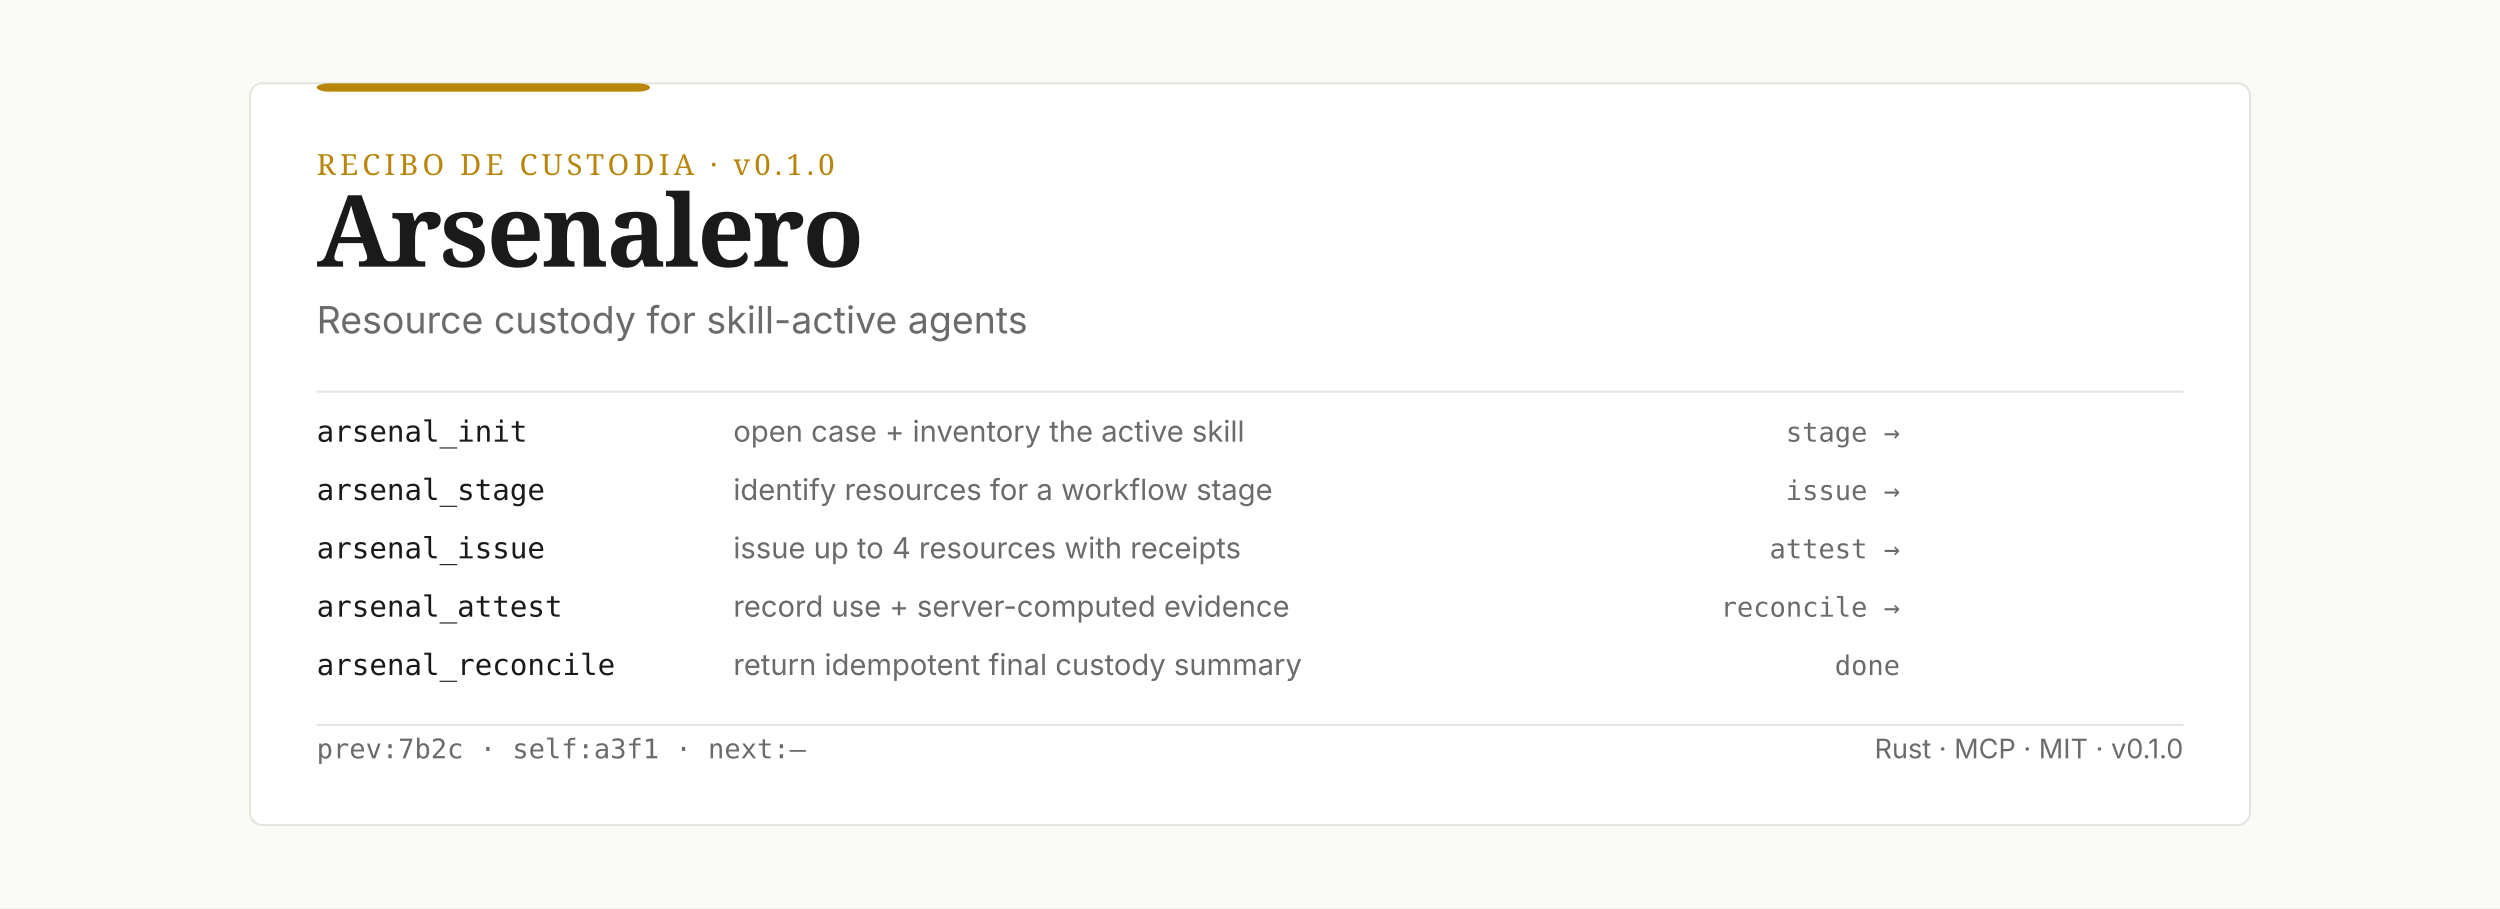
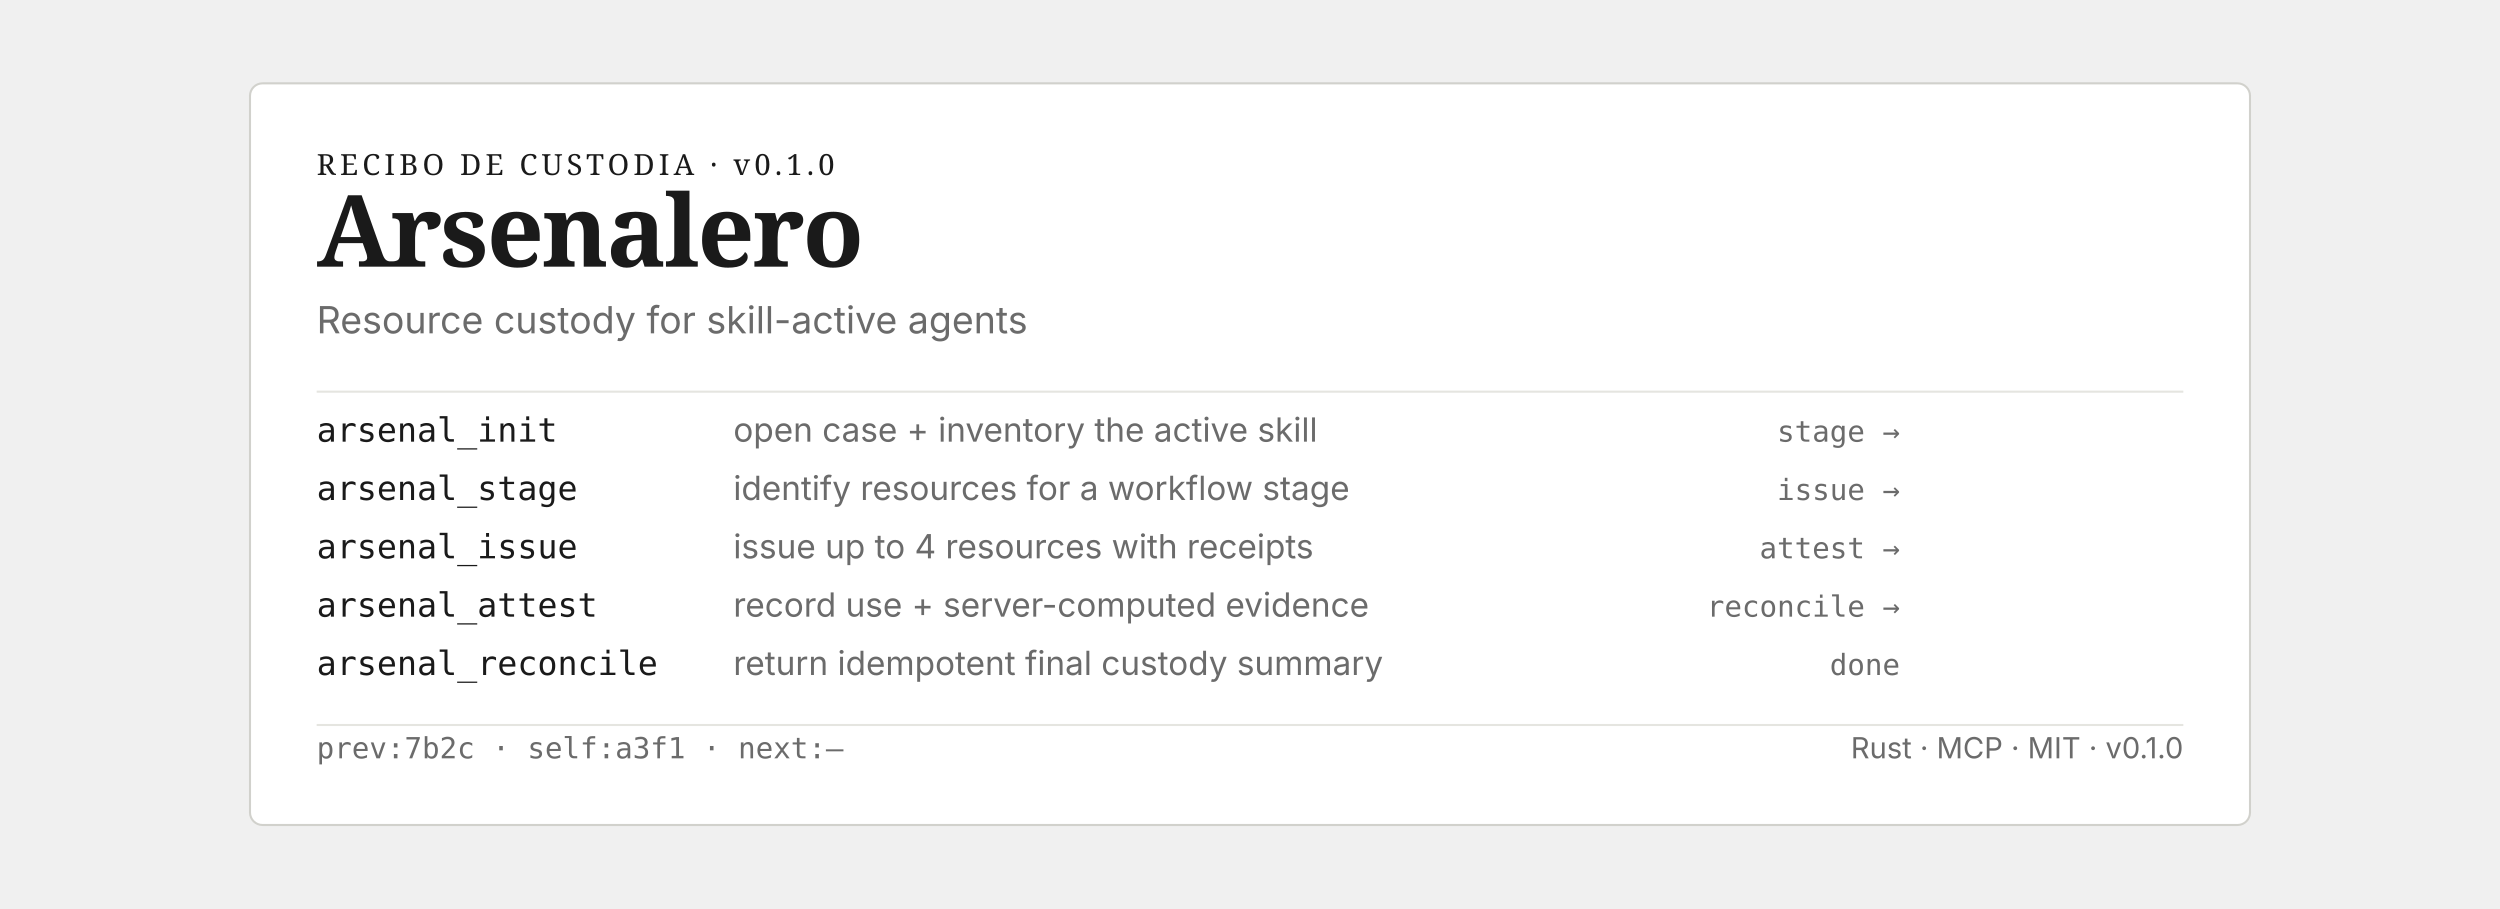
<svg xmlns="http://www.w3.org/2000/svg" width="100%" viewBox="0 0 1200 436" role="img" aria-labelledby="heroTitle heroDesc">
  <defs>
    <style>
      .ink { fill: #1A1A1A; }
      .muted { fill: #6B6B6B; }
      .gold { fill: #B8860B; }
      .serif { font-family: Georgia, "Songti SC", serif; }
      .sans { font-family: -apple-system, BlinkMacSystemFont, "Segoe UI", "PingFang SC", sans-serif; }
      .mono { font-family: ui-monospace, SFMono-Regular, Menlo, monospace; }
    </style>
  </defs>
-   <rect width="1200" height="436" fill="#FAFAF7" />
+   <rect width="1200" height="436" fill="transparent" />
  <g id="receipt-card">
-     <rect x="120" y="40" width="960" height="356" rx="6" fill="#FFFFFF" stroke="#E5E5E0" stroke-width="1" />
-     <rect x="152" y="40" width="160" height="4" rx="6" fill="#B8860B" />
+     <rect x="120" y="40" width="960" height="356" rx="6" fill="#FFFFFF" stroke="#D1D1CC" stroke-width="1" />
    <g id="header" transform="translate(152, 0)">
-       <text class="serif gold" x="0" y="84" font-size="14" letter-spacing="2" font-weight="500">RECIBO DE CUSTODIA · v0.1.0</text>
+       <text class="serif ink" x="0" y="84" font-size="14" letter-spacing="2" font-weight="500">RECIBO DE CUSTODIA · v0.1.0</text>
      <text class="serif ink" font-size="48" y="128" font-weight="600" letter-spacing="-1">Arsenalero</text>
      <text class="sans muted" font-size="18" y="160" font-weight="400">Resource custody for skill-active agents</text>
    </g>
    <line x1="152" y1="188" x2="1048" y2="188" stroke="#E5E5E0" stroke-width="1" />
    <g id="line-items" transform="translate(152, 212)">
-       <text class="mono ink" font-size="14" x="0" y="0">arsenal_init</text>
-       <text class="sans muted" font-size="14" x="200" y="0">open case + inventory the active skill</text>
-       <text class="mono muted" font-size="13" x="760" y="0" text-anchor="end">stage →</text>
-       <text class="mono ink" font-size="14" x="0" y="28">arsenal_stage</text>
-       <text class="sans muted" font-size="14" x="200" y="28">identify resources for a workflow stage</text>
-       <text class="mono muted" font-size="13" x="760" y="28" text-anchor="end">issue →</text>
-       <text class="mono ink" font-size="14" x="0" y="56">arsenal_issue</text>
-       <text class="sans muted" font-size="14" x="200" y="56">issue up to 4 resources with receipts</text>
-       <text class="mono muted" font-size="13" x="760" y="56" text-anchor="end">attest →</text>
-       <text class="mono ink" font-size="14" x="0" y="84">arsenal_attest</text>
-       <text class="sans muted" font-size="14" x="200" y="84">record use + server-computed evidence</text>
-       <text class="mono muted" font-size="13" x="760" y="84" text-anchor="end">reconcile →</text>
-       <text class="mono ink" font-size="14" x="0" y="112">arsenal_reconcile</text>
-       <text class="sans muted" font-size="14" x="200" y="112">return idempotent final custody summary</text>
-       <text class="mono muted" font-size="13" x="760" y="112" text-anchor="end">done</text>
+       <text class="mono ink" font-size="16" x="0" y="0">arsenal_init</text>
+       <text class="sans muted" font-size="16" x="200" y="0">open case + inventory the active skill</text>
+       <text class="mono muted" font-size="14" x="760" y="0" text-anchor="end">stage →</text>
+       <text class="mono ink" font-size="16" x="0" y="28">arsenal_stage</text>
+       <text class="sans muted" font-size="16" x="200" y="28">identify resources for a workflow stage</text>
+       <text class="mono muted" font-size="14" x="760" y="28" text-anchor="end">issue →</text>
+       <text class="mono ink" font-size="16" x="0" y="56">arsenal_issue</text>
+       <text class="sans muted" font-size="16" x="200" y="56">issue up to 4 resources with receipts</text>
+       <text class="mono muted" font-size="14" x="760" y="56" text-anchor="end">attest →</text>
+       <text class="mono ink" font-size="16" x="0" y="84">arsenal_attest</text>
+       <text class="sans muted" font-size="16" x="200" y="84">record use + server-computed evidence</text>
+       <text class="mono muted" font-size="14" x="760" y="84" text-anchor="end">reconcile →</text>
+       <text class="mono ink" font-size="16" x="0" y="112">arsenal_reconcile</text>
+       <text class="sans muted" font-size="16" x="200" y="112">return idempotent final custody summary</text>
+       <text class="mono muted" font-size="14" x="760" y="112" text-anchor="end">done</text>
    </g>
    <line x1="152" y1="348" x2="1048" y2="348" stroke="#E5E5E0" stroke-width="1" />
    <g id="hash-chain-footer" transform="translate(152, 364)">
-       <text class="mono muted" font-size="13">prev:7b2c · self:a3f1 · next:—</text>
-       <text class="sans muted" font-size="13" x="896" text-anchor="end">Rust · MCP · MIT · v0.1.0</text>
+       <text class="mono muted" font-size="14">prev:7b2c · self:a3f1 · next:—</text>
+       <text class="sans muted" font-size="14" x="896" text-anchor="end">Rust · MCP · MIT · v0.1.0</text>
    </g>
  </g>
</svg>
